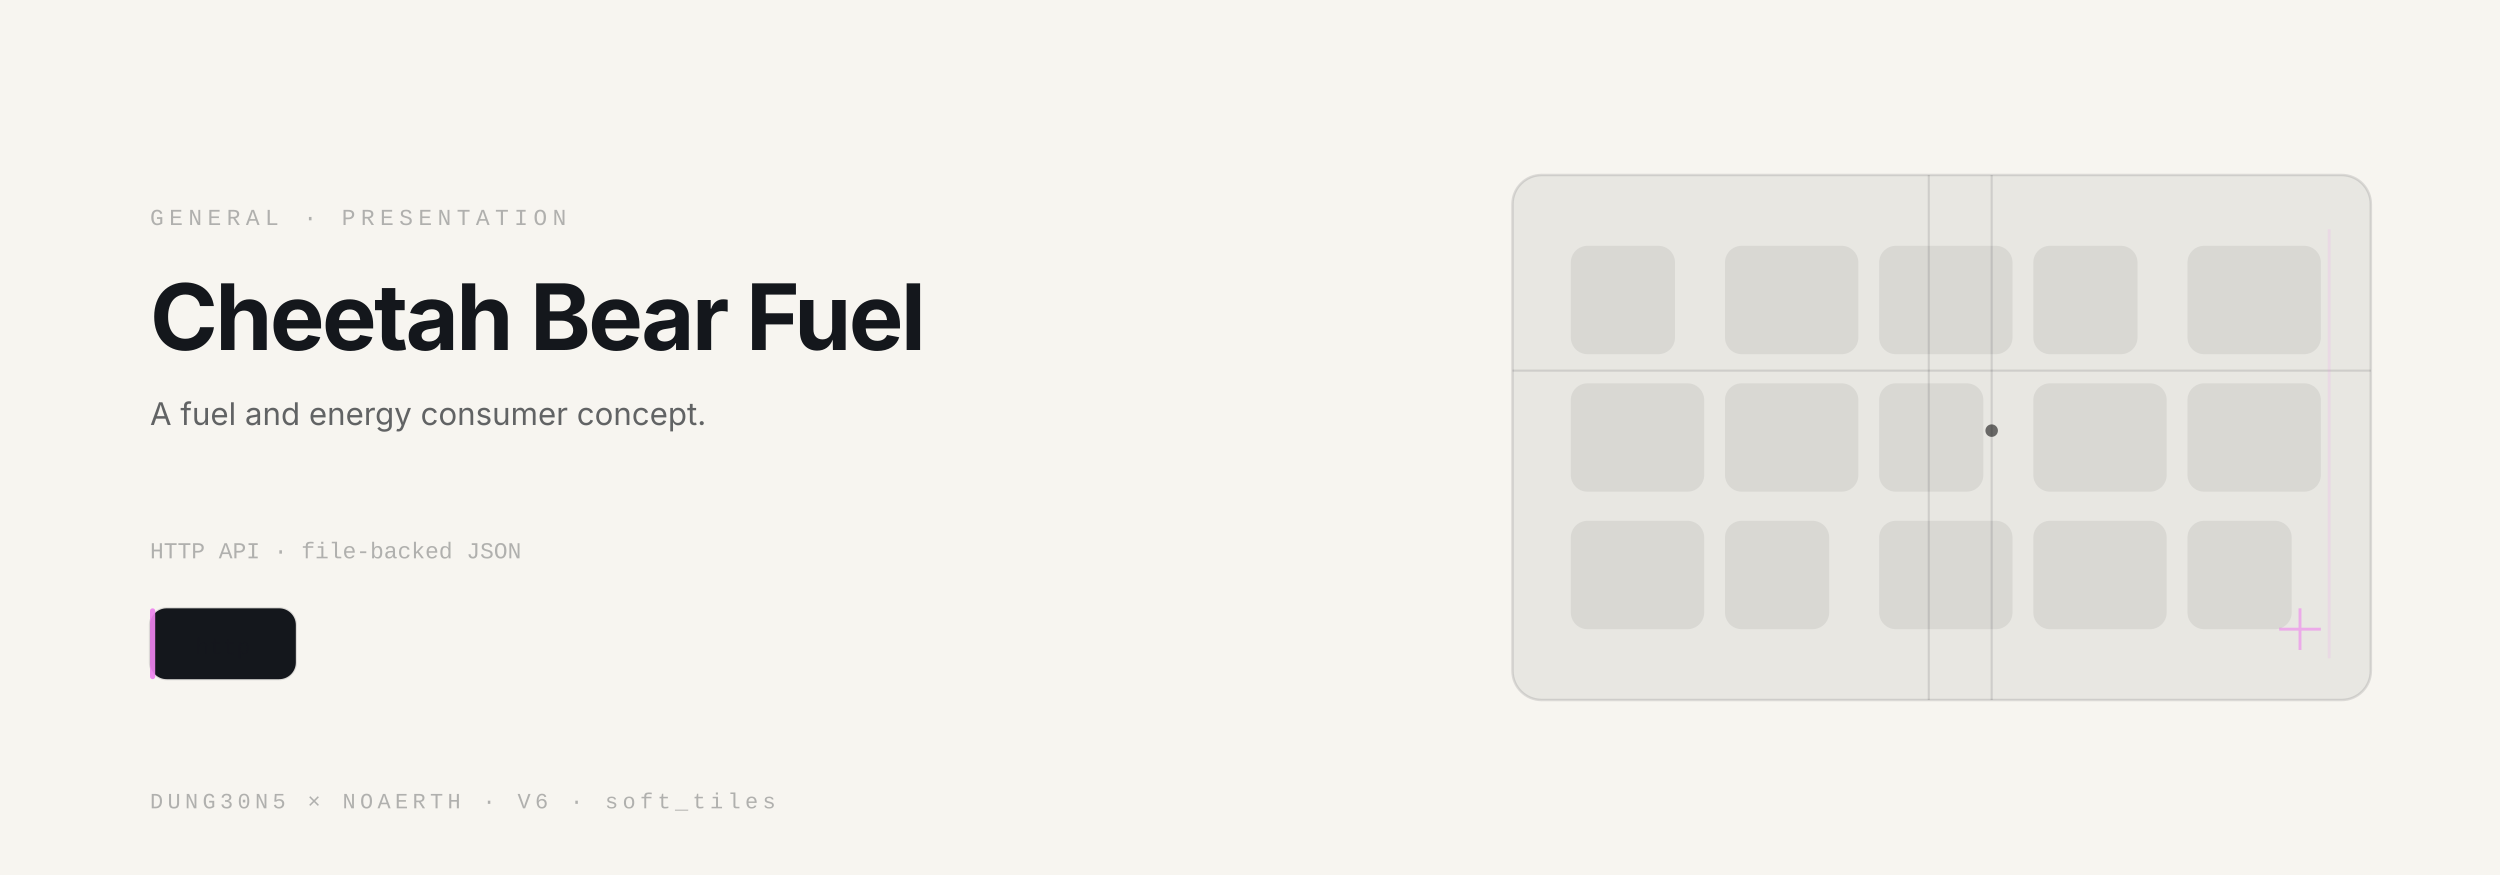
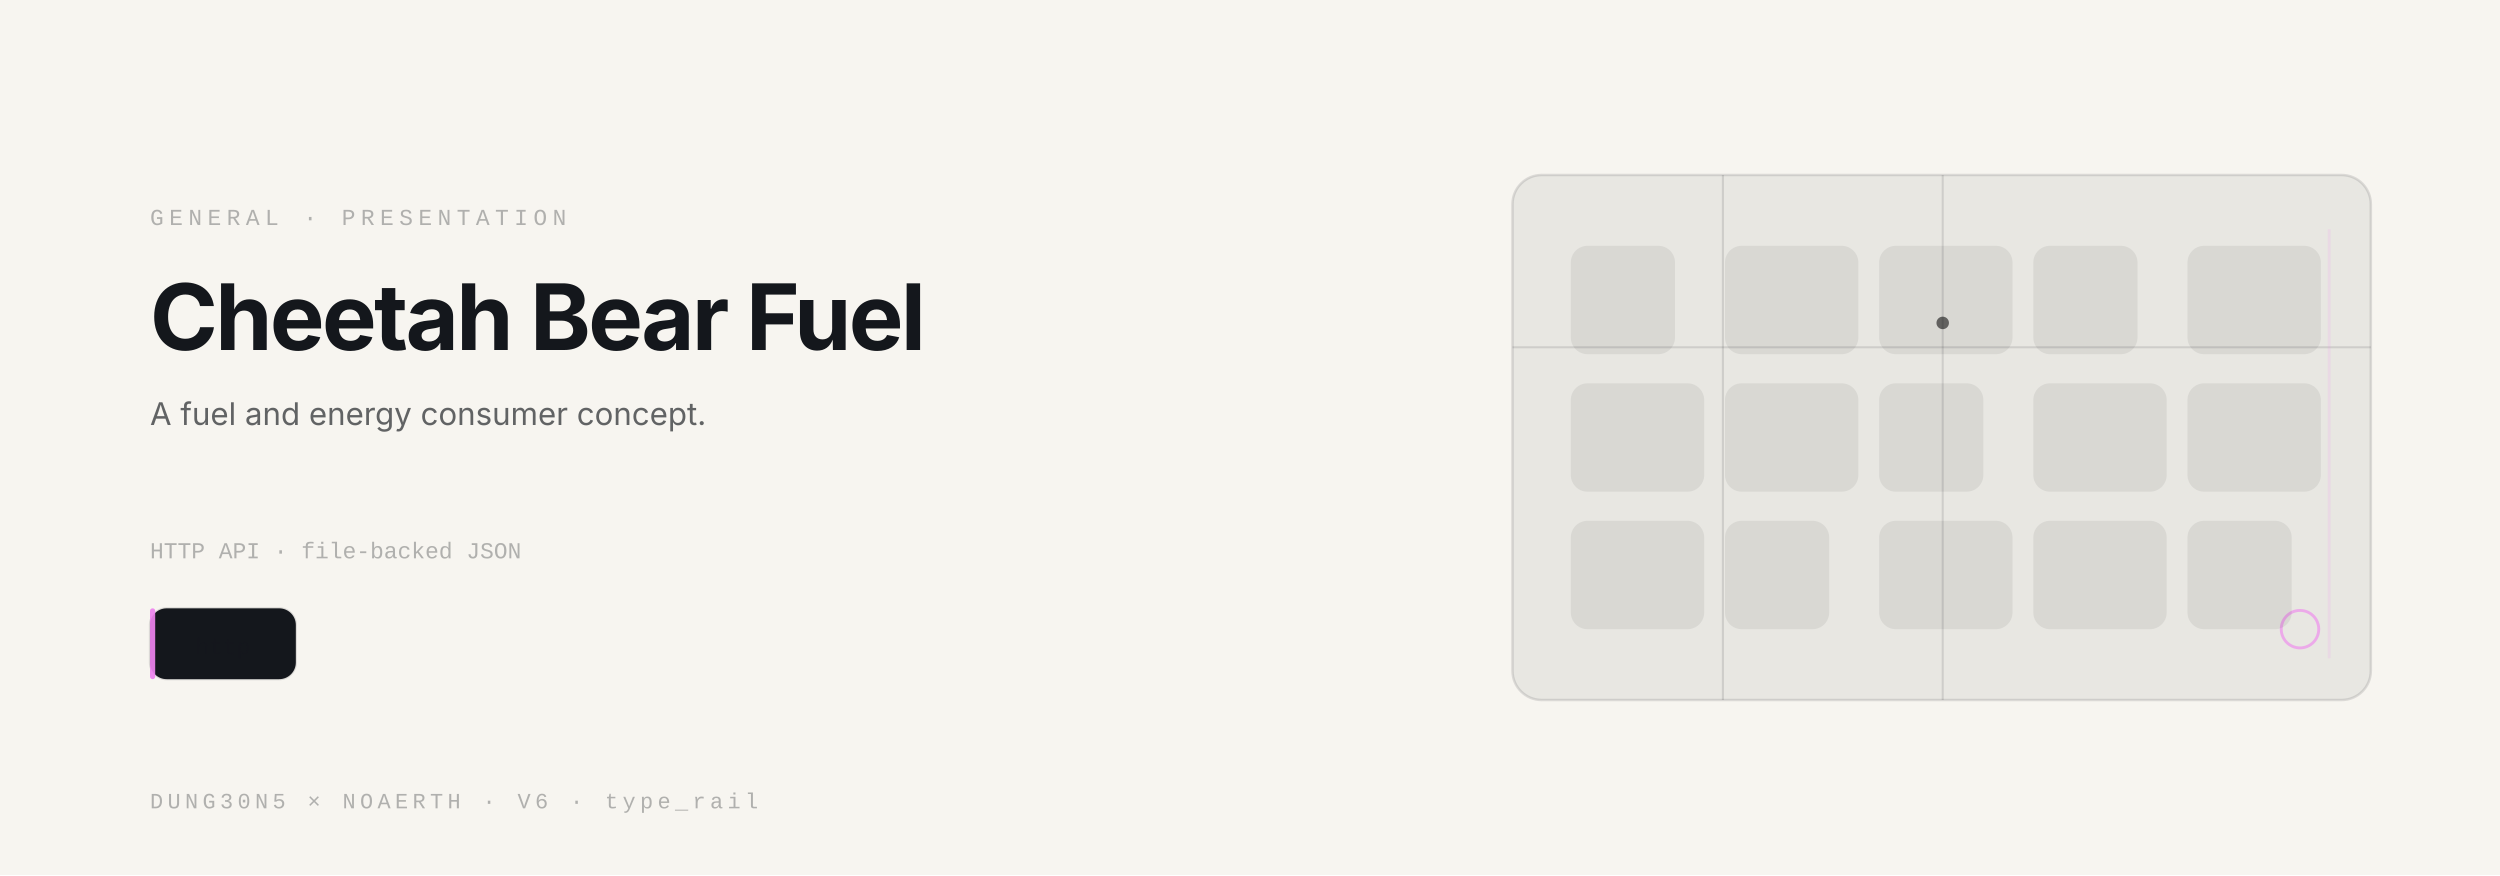
<svg xmlns="http://www.w3.org/2000/svg" viewBox="0 0 1200 420" width="1200" height="420" role="img" aria-label="Cheetah Bear Fuel: a composed grid assembles and a sweep resolves it">
  <rect width="1200" height="420" fill="#f7f5f0" />
  <text x="72" y="108" font-family="ui-monospace, SFMono-Regular, Menlo, Monaco, Consolas, 'Liberation Mono', monospace" font-size="11" letter-spacing="2.6" fill="#14171c4f">GENERAL · PRESENTATION</text>
  <text x="72" y="168" font-family="-apple-system, BlinkMacSystemFont, 'Segoe UI', Inter, Helvetica, Arial, sans-serif" font-size="44" font-weight="660" letter-spacing="-1.2" fill="#14171c">Cheetah Bear Fuel</text>
  <text x="72" y="204" font-family="-apple-system, BlinkMacSystemFont, 'Segoe UI', Inter, Helvetica, Arial, sans-serif" font-size="15" fill="#14171ca8">A fuel and energy consumer concept.</text>
  <text x="72" y="268" font-family="ui-monospace, SFMono-Regular, Menlo, Monaco, Consolas, 'Liberation Mono', monospace" font-size="11" fill="#14171c4f">HTTP API · file-backed JSON</text>
  <rect x="72.0" y="292.0" width="70.0" height="34.0" rx="8" fill="#14171c" stroke="#14171c1f" stroke-width="1.1" />
  <rect x="72.0" y="292.0" width="2.5" height="34.0" rx="1.2" fill="violet" opacity="0.92" />
  <text x="107.0" y="314" font-family="ui-monospace, SFMono-Regular, Menlo, Monaco, Consolas, 'Liberation Mono', monospace" font-size="11" fill="#14171c" fill-opacity="0.82" text-anchor="middle">http</text>
  <rect x="726.0" y="84.0" width="412.0" height="252.0" rx="14" fill="mint" fill-opacity="0.06" />
  <rect x="729.0" y="87.0" width="406.0" height="246.0" rx="12" fill="none" stroke="mint" stroke-width="1" stroke-opacity="0.18" />
  <rect x="726.0" y="84.0" width="412.0" height="252.0" rx="14" fill="none" stroke="#14171c1f" stroke-width="1.2" />
-   <line x1="956.0" y1="84.0" x2="956.0" y2="336.0" stroke="#14171c1f" stroke-width="1" />
-   <line x1="925.8" y1="84.0" x2="925.8" y2="336.0" stroke="#14171c1f" stroke-width="1" />
-   <line x1="726.0" y1="177.9" x2="1138.0" y2="177.9" stroke="#14171c1f" stroke-width="1" />
-   <circle cx="956.0" cy="206.7" r="3" fill="mint" opacity="0.55" />
+   <line x1="932.5" y1="84.0" x2="932.5" y2="336.0" stroke="#14171c1f" stroke-width="1" />
+   <line x1="827.0" y1="84.0" x2="827.0" y2="336.0" stroke="#14171c1f" stroke-width="1" />
+   <line x1="726.0" y1="166.7" x2="1138.0" y2="166.7" stroke="#14171c1f" stroke-width="1" />
+   <circle cx="932.5" cy="155.0" r="3" fill="mint" opacity="0.55" />
  <rect x="734.0" y="92.0" width="396.0" height="236.0" rx="12" fill="none" stroke="mint" stroke-width="1" stroke-opacity="0.22" />
-   <path d="M1094.0 302.0 h20 M1104.0 292.0 v20" stroke="violet" stroke-width="1.4" opacity="0.6" />
+   <circle cx="1104.0" cy="302.0" r="9" fill="none" stroke="violet" stroke-width="1.4" opacity="0.6" />
  <rect x="754" y="118" width="50" height="52" rx="8" fill="mint" fill-opacity="0.08" stroke="mint" stroke-width="1" stroke-opacity="0.4" opacity="0.85" />
  <rect x="828" y="118" width="64" height="52" rx="8" fill="mint" fill-opacity="0.08" stroke="mint" stroke-width="1" stroke-opacity="0.4" opacity="0.85" />
  <rect x="902" y="118" width="64" height="52" rx="8" fill="mint" fill-opacity="0.08" stroke="mint" stroke-width="1" stroke-opacity="0.4" opacity="0.85" />
  <rect x="976" y="118" width="50" height="52" rx="8" fill="mint" fill-opacity="0.08" stroke="mint" stroke-width="1" stroke-opacity="0.4" opacity="0.85" />
  <rect x="1050" y="118" width="64" height="52" rx="8" fill="mint" fill-opacity="0.08" stroke="mint" stroke-width="1" stroke-opacity="0.4" opacity="0.85" />
  <rect x="754" y="184" width="64" height="52" rx="8" fill="mint" fill-opacity="0.08" stroke="mint" stroke-width="1" stroke-opacity="0.4" opacity="0.85" />
  <rect x="828" y="184" width="64" height="52" rx="8" fill="mint" fill-opacity="0.08" stroke="mint" stroke-width="1" stroke-opacity="0.4" opacity="0.85" />
  <rect x="902" y="184" width="50" height="52" rx="8" fill="mint" fill-opacity="0.08" stroke="mint" stroke-width="1" stroke-opacity="0.4" opacity="0.85" />
  <rect x="976" y="184" width="64" height="52" rx="8" fill="mint" fill-opacity="0.08" stroke="mint" stroke-width="1" stroke-opacity="0.4" opacity="0.85" />
  <rect x="1050" y="184" width="64" height="52" rx="8" fill="mint" fill-opacity="0.08" stroke="mint" stroke-width="1" stroke-opacity="0.4" opacity="0.85" />
  <rect x="754" y="250" width="64" height="52" rx="8" fill="mint" fill-opacity="0.08" stroke="mint" stroke-width="1" stroke-opacity="0.4" opacity="0.85" />
  <rect x="828" y="250" width="50" height="52" rx="8" fill="mint" fill-opacity="0.08" stroke="mint" stroke-width="1" stroke-opacity="0.4" opacity="0.85" />
  <rect x="902" y="250" width="64" height="52" rx="8" fill="mint" fill-opacity="0.08" stroke="mint" stroke-width="1" stroke-opacity="0.4" opacity="0.85" />
  <rect x="976" y="250" width="64" height="52" rx="8" fill="mint" fill-opacity="0.08" stroke="mint" stroke-width="1" stroke-opacity="0.4" opacity="0.85" />
  <rect x="1050" y="250" width="50" height="52" rx="8" fill="mint" fill-opacity="0.08" stroke="mint" stroke-width="1" stroke-opacity="0.4" opacity="0.85" />
  <line x1="1118" y1="110" x2="1118" y2="316" stroke="violet" stroke-width="1.4" opacity="0.14" />
-   <text x="72" y="388" font-family="ui-monospace, SFMono-Regular, Menlo, Monaco, Consolas, 'Liberation Mono', monospace" font-size="10.5" letter-spacing="2.1" fill="#14171c4f">DUNG30N5 × NOAERTH · V6 · soft_tiles</text>
+   <text x="72" y="388" font-family="ui-monospace, SFMono-Regular, Menlo, Monaco, Consolas, 'Liberation Mono', monospace" font-size="10.5" letter-spacing="2.1" fill="#14171c4f">DUNG30N5 × NOAERTH · V6 · type_rail</text>
</svg>
